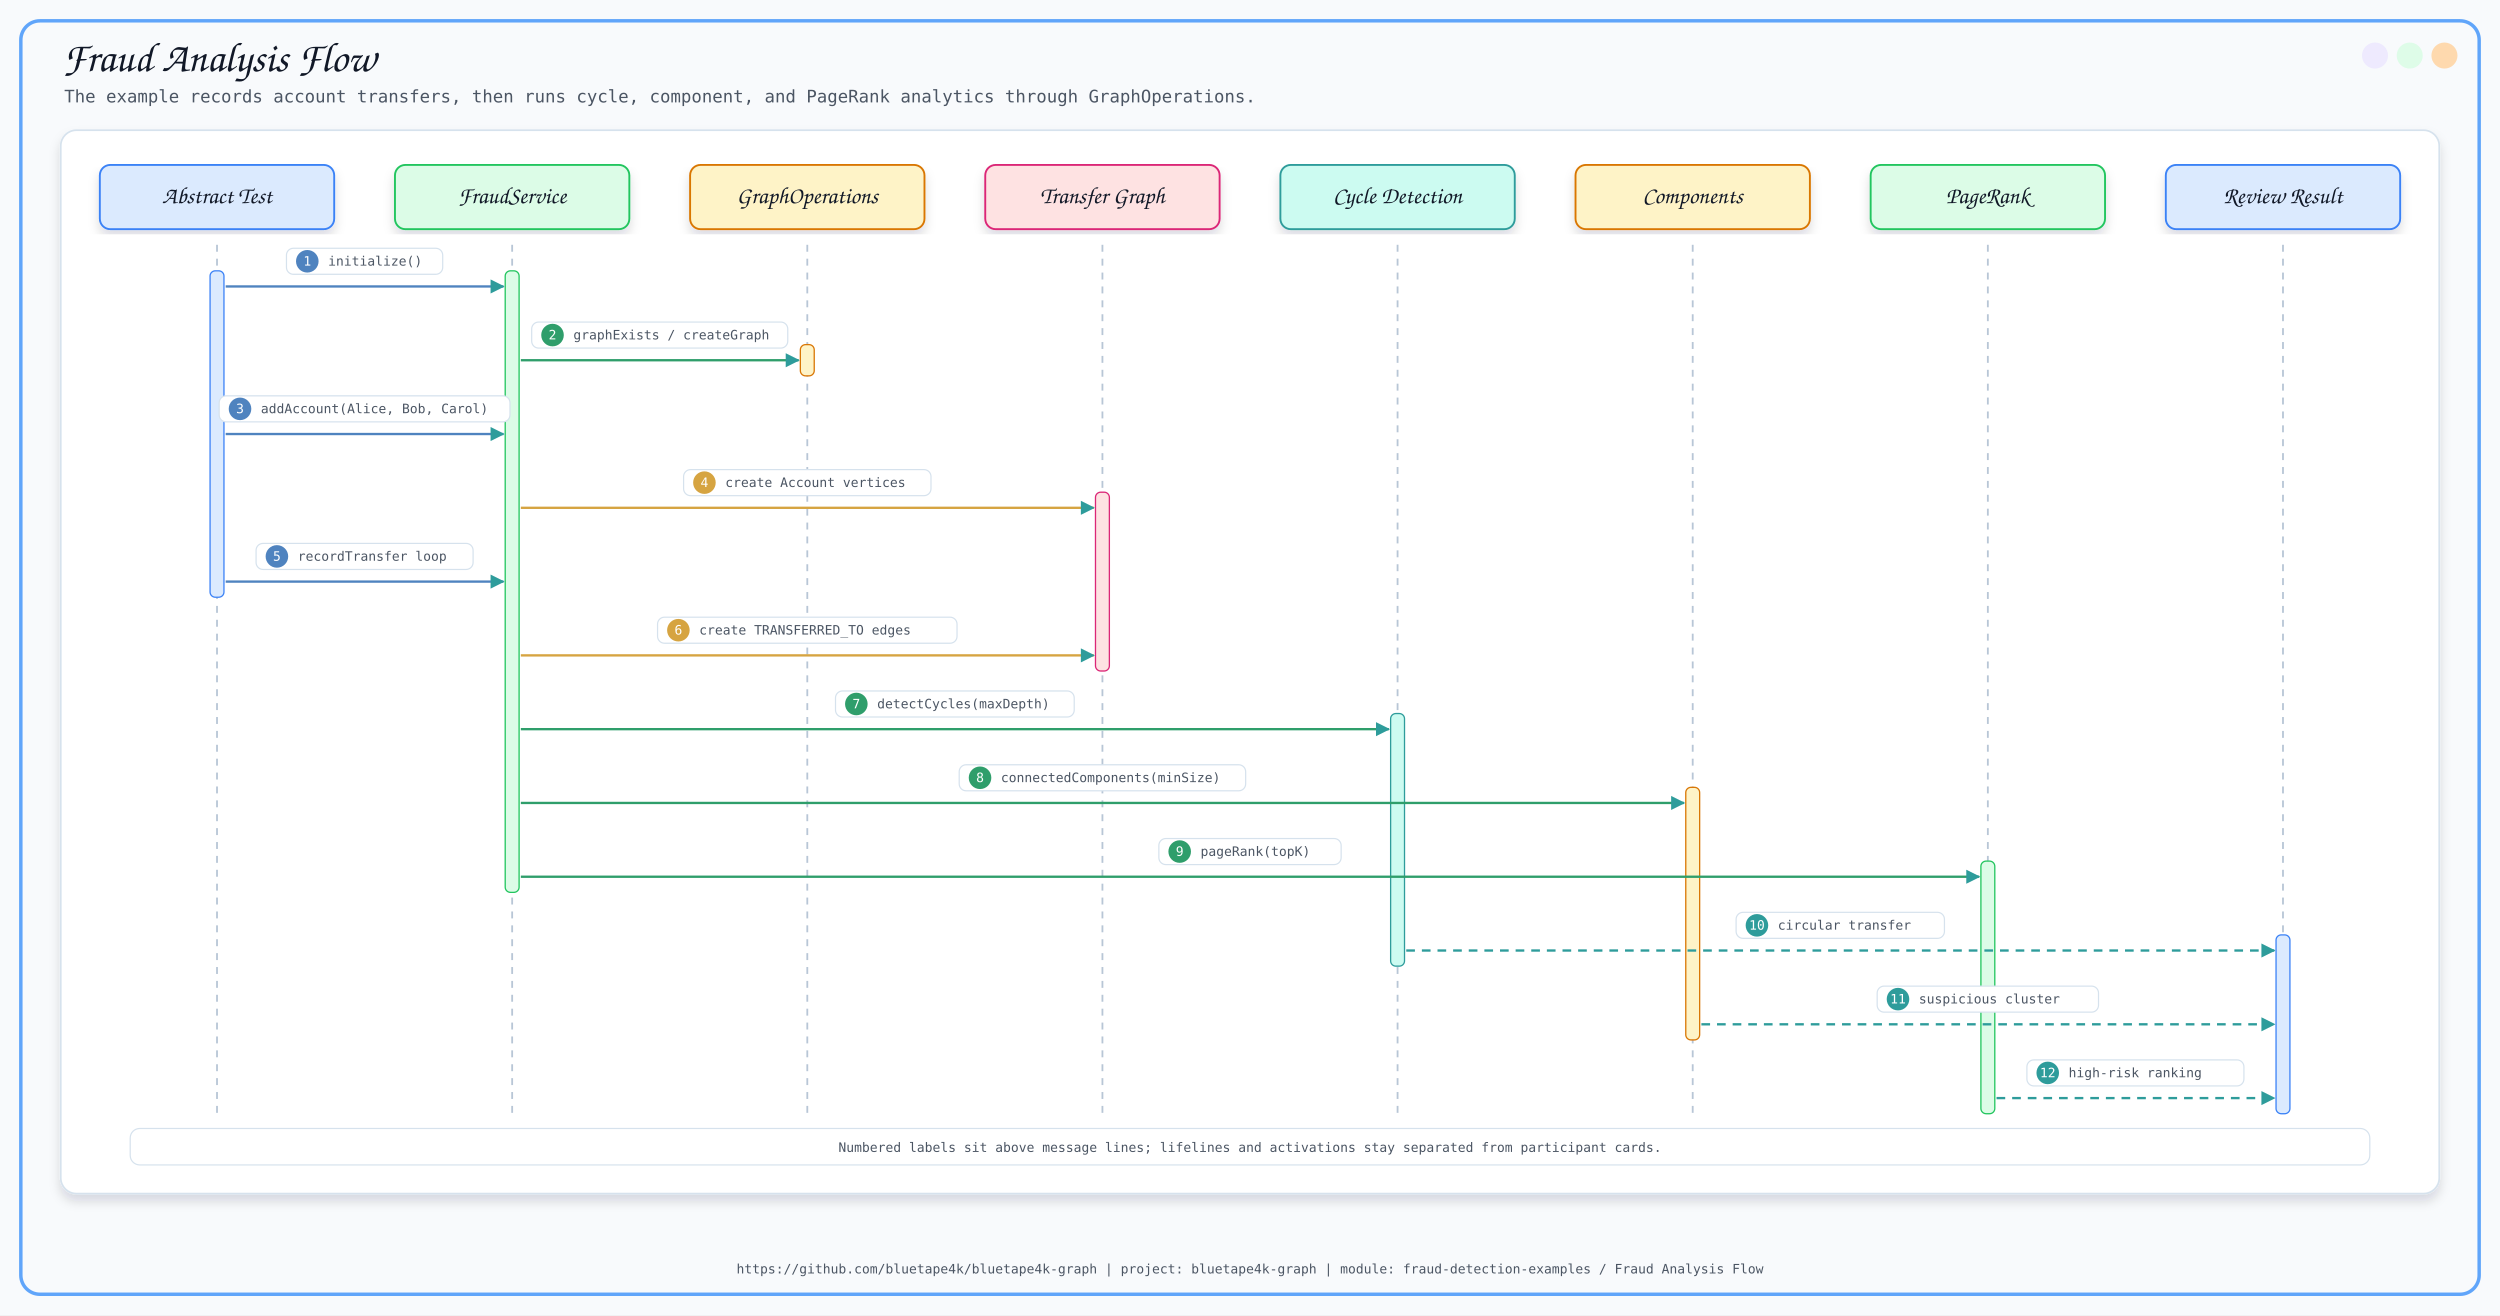
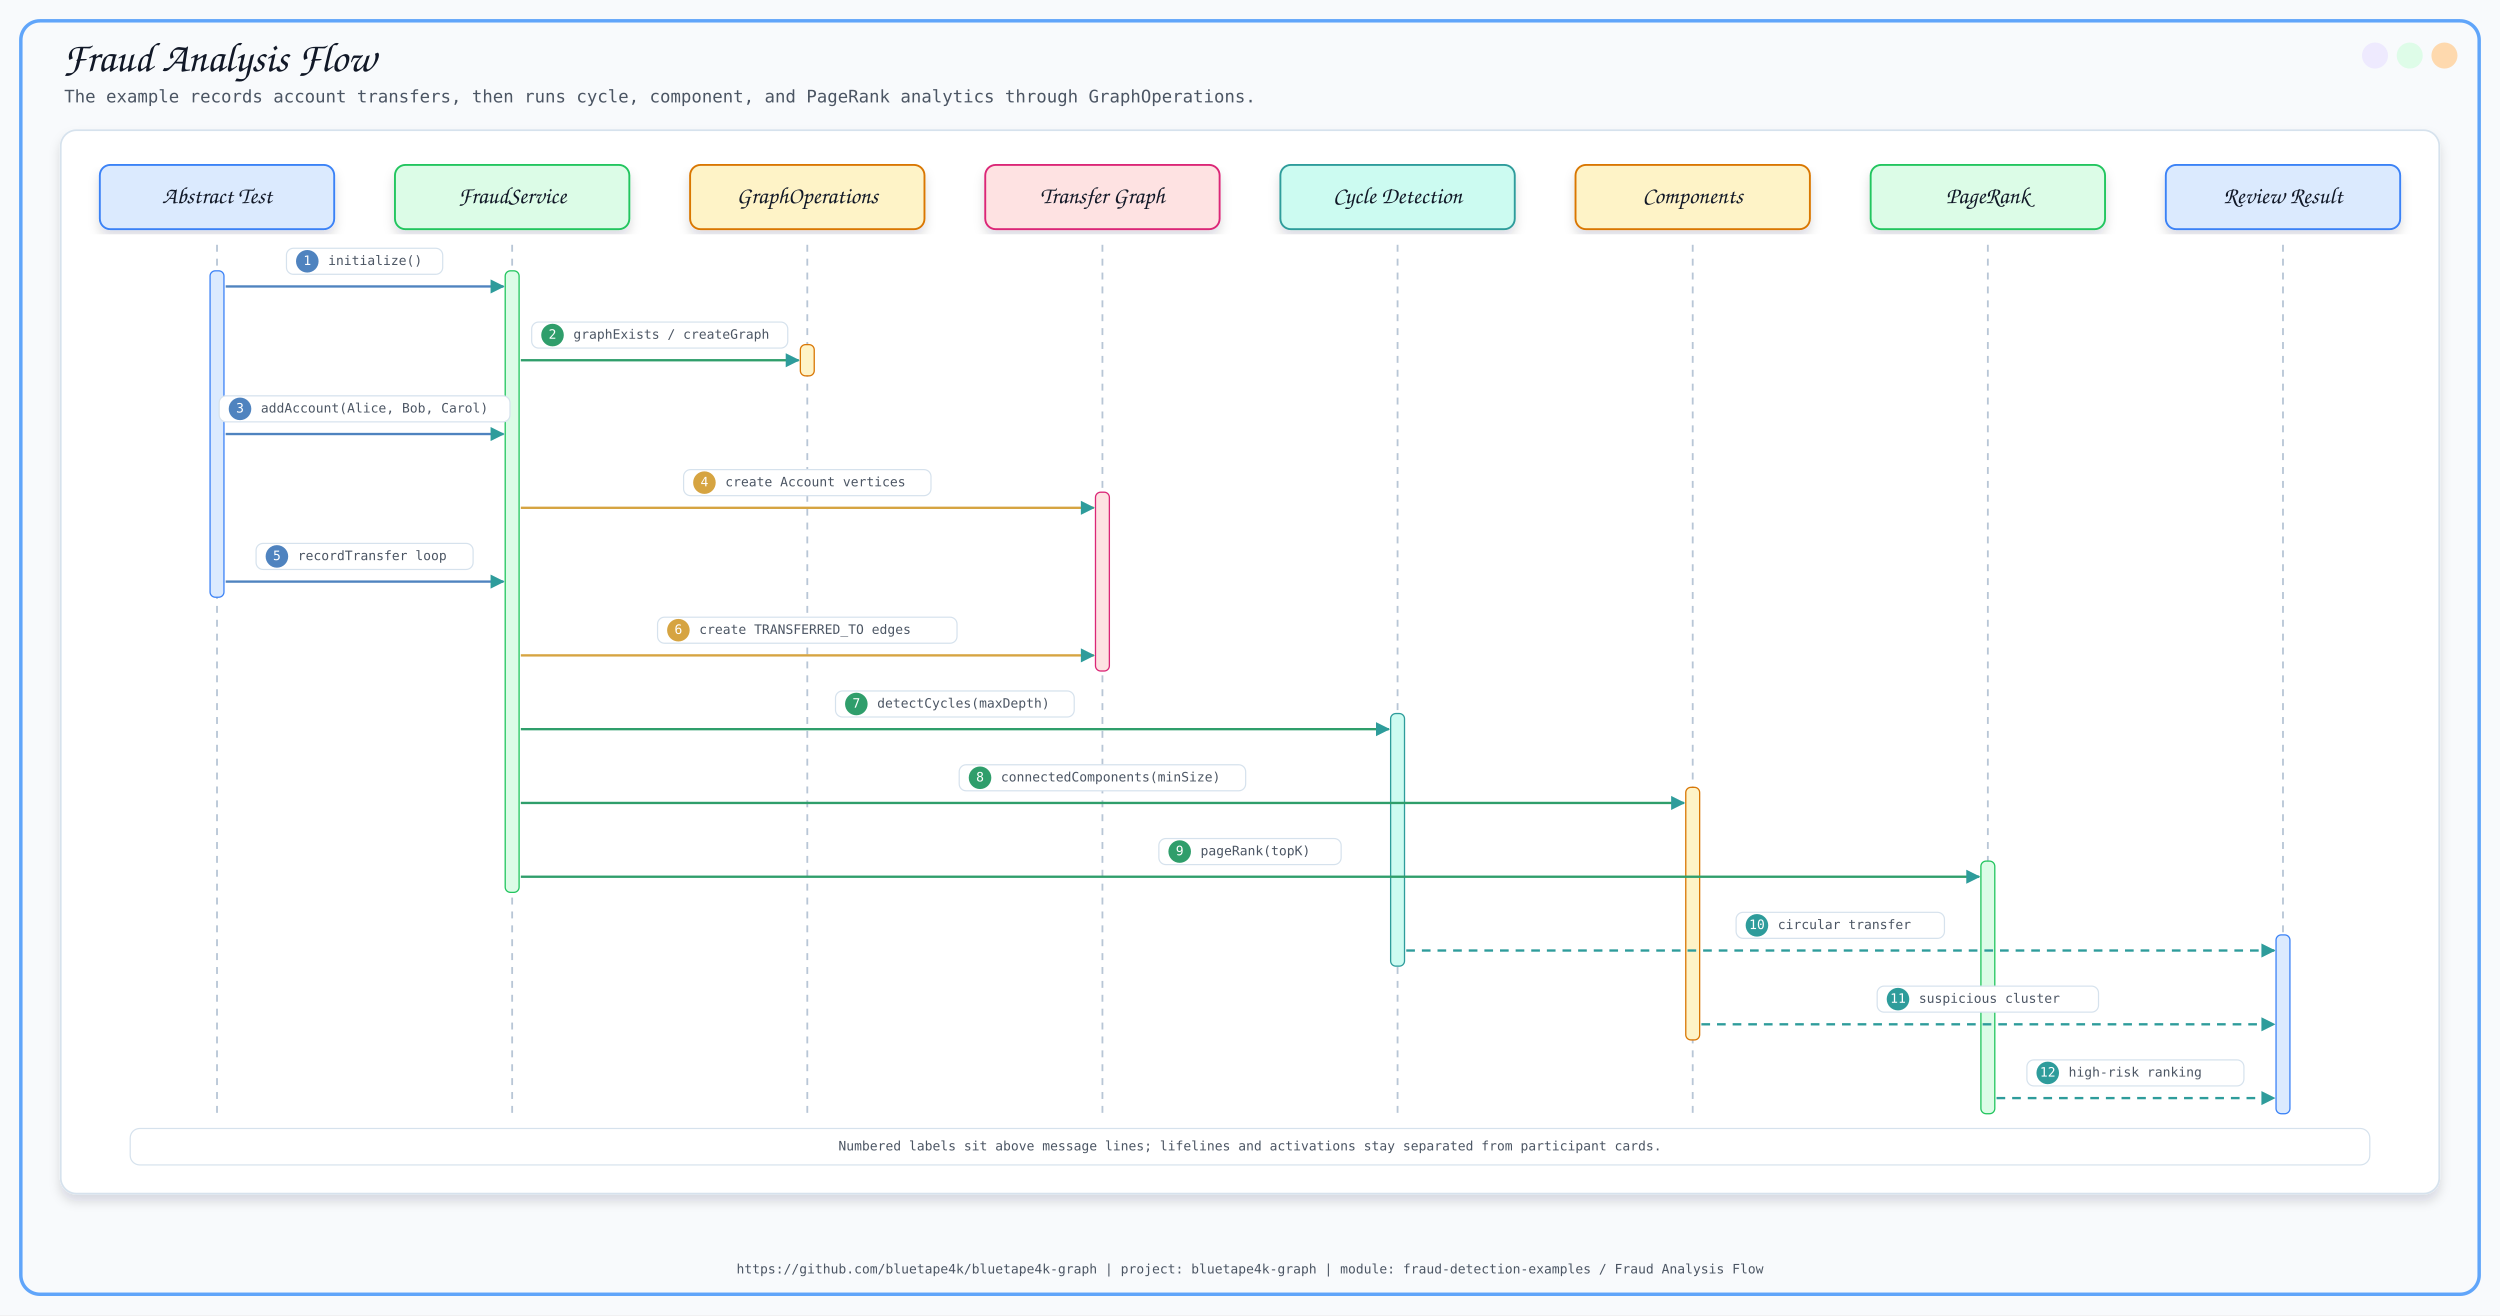
<svg xmlns="http://www.w3.org/2000/svg" width="2880" height="1515" viewBox="0 0 2880 1515">
  <defs>
    <filter id="softShadow" x="-8%" y="-8%" width="116%" height="116%">
      <feDropShadow dx="0" dy="8" stdDeviation="6" flood-color="#0F172A" flood-opacity="0.14" />
    </filter>
    <marker id="arrow" viewBox="0 0 10 10" refX="9" refY="5" markerWidth="8" markerHeight="8" orient="auto-start-reverse">
      <path d="M 0 0 L 10 5 L 0 10 z" fill="#2563EB" />
    </marker>
  </defs>
  <style>
      .title { font-family: 'Architects Daughter', cursive; font-size: 48px; fill: #111827; }
      .subtitle { font-family: 'Comic Mono', monospace; font-size: 20px; fill: #4B5563; }
      .label { font-family: 'Architects Daughter', cursive; font-size: 27px; fill: #111827; }
      .small { font-family: 'Comic Mono', monospace; font-size: 18px; fill: #374151; }
      .tiny { font-family: 'Comic Mono', monospace; font-size: 15px; fill: #4B5563; }
      .card { filter: url(#softShadow); }
      .line { stroke: #2563EB; stroke-width: 3; fill: none; marker-end: url(#arrow); }
      .thin { stroke: #60A5FA; stroke-width: 2; fill: none; marker-end: url(#arrow); }
      .dash { stroke: #64748B; stroke-width: 2; stroke-dasharray: 8 8; fill: none; marker-end: url(#arrow); }
    </style>
  <defs>
    <marker id="seqArrow" markerWidth="6" markerHeight="6" refX="5.5" refY="3" orient="auto" markerUnits="strokeWidth">
      <path d="M 0 0 L 6 3 L 0 6 z" fill="#2E9C9B" />
    </marker>
  </defs>
  <rect x="0" y="0" width="2880" height="1515" fill="#F8FAFC" />
  <rect x="24" y="24" width="2832" height="1467" rx="22" fill="none" stroke="#60A5FA" stroke-width="4" />
  <circle cx="2816" cy="64" r="15" fill="#FED7AA" opacity="0.95" />
  <circle cx="2776" cy="64" r="15" fill="#DCFCE7" opacity="0.95" />
  <circle cx="2736" cy="64" r="15" fill="#EDE9FE" opacity="0.95" />
  <text x="72" y="82" class="title">Fraud Analysis Flow</text>
  <text x="74" y="118" class="subtitle">The example records account transfers, then runs cycle, component, and PageRank analytics through GraphOperations.</text>
  <text x="1440.0" y="1467" text-anchor="middle" class="tiny">https://github.com/bluetape4k/bluetape4k-graph | project: bluetape4k-graph | module: fraud-detection-examples / Fraud Analysis Flow</text>
  <rect x="70" y="150" width="2740" height="1225" rx="18" fill="#FFFFFF" stroke="#D6E2ED" stroke-width="2" filter="url(#softShadow)" />
  <rect x="115.0" y="190" width="270" height="74" rx="12" fill="#DBEAFE" stroke="#3B82F6" stroke-width="2.2" filter="url(#softShadow)" />
-   <text x="250.0" y="227" text-anchor="middle" dominant-baseline="middle" class="label">Abstract Test</text>
+   <text x="250.0" y="227.0" text-anchor="middle" dominant-baseline="middle" class="label">Abstract Test</text>
  <line x1="250.0" y1="282" x2="250.0" y2="1283" stroke="#B8C6D6" stroke-width="2.1" stroke-dasharray="8 8" />
  <rect x="455.0" y="190" width="270" height="74" rx="12" fill="#DCFCE7" stroke="#22C55E" stroke-width="2.2" filter="url(#softShadow)" />
-   <text x="590.0" y="227" text-anchor="middle" dominant-baseline="middle" class="label">FraudService</text>
+   <text x="590.0" y="227.0" text-anchor="middle" dominant-baseline="middle" class="label">FraudService</text>
  <line x1="590.0" y1="282" x2="590.0" y2="1283" stroke="#B8C6D6" stroke-width="2.1" stroke-dasharray="8 8" />
  <rect x="795.0" y="190" width="270" height="74" rx="12" fill="#FEF3C7" stroke="#D97706" stroke-width="2.2" filter="url(#softShadow)" />
-   <text x="930.0" y="227" text-anchor="middle" dominant-baseline="middle" class="label">GraphOperations</text>
+   <text x="930.0" y="227.0" text-anchor="middle" dominant-baseline="middle" class="label">GraphOperations</text>
  <line x1="930.0" y1="282" x2="930.0" y2="1283" stroke="#B8C6D6" stroke-width="2.1" stroke-dasharray="8 8" />
  <rect x="1135.0" y="190" width="270" height="74" rx="12" fill="#FEE2E2" stroke="#DB2777" stroke-width="2.2" filter="url(#softShadow)" />
-   <text x="1270.0" y="227" text-anchor="middle" dominant-baseline="middle" class="label">Transfer Graph</text>
+   <text x="1270.0" y="227.0" text-anchor="middle" dominant-baseline="middle" class="label">Transfer Graph</text>
  <line x1="1270.0" y1="282" x2="1270.0" y2="1283" stroke="#B8C6D6" stroke-width="2.1" stroke-dasharray="8 8" />
  <rect x="1475.0" y="190" width="270" height="74" rx="12" fill="#CCFBF1" stroke="#2E9C9B" stroke-width="2.2" filter="url(#softShadow)" />
-   <text x="1610.0" y="227" text-anchor="middle" dominant-baseline="middle" class="label">Cycle Detection</text>
+   <text x="1610.0" y="227.0" text-anchor="middle" dominant-baseline="middle" class="label">Cycle Detection</text>
  <line x1="1610.0" y1="282" x2="1610.0" y2="1283" stroke="#B8C6D6" stroke-width="2.1" stroke-dasharray="8 8" />
  <rect x="1815.0" y="190" width="270" height="74" rx="12" fill="#FEF3C7" stroke="#D97706" stroke-width="2.2" filter="url(#softShadow)" />
-   <text x="1950.0" y="227" text-anchor="middle" dominant-baseline="middle" class="label">Components</text>
+   <text x="1950.0" y="227.0" text-anchor="middle" dominant-baseline="middle" class="label">Components</text>
  <line x1="1950.0" y1="282" x2="1950.0" y2="1283" stroke="#B8C6D6" stroke-width="2.1" stroke-dasharray="8 8" />
  <rect x="2155.0" y="190" width="270" height="74" rx="12" fill="#DCFCE7" stroke="#22C55E" stroke-width="2.2" filter="url(#softShadow)" />
-   <text x="2290.0" y="227" text-anchor="middle" dominant-baseline="middle" class="label">PageRank</text>
+   <text x="2290.0" y="227.0" text-anchor="middle" dominant-baseline="middle" class="label">PageRank</text>
  <line x1="2290.0" y1="282" x2="2290.0" y2="1283" stroke="#B8C6D6" stroke-width="2.1" stroke-dasharray="8 8" />
  <rect x="2495.0" y="190" width="270" height="74" rx="12" fill="#DBEAFE" stroke="#3B82F6" stroke-width="2.2" filter="url(#softShadow)" />
-   <text x="2630.0" y="227" text-anchor="middle" dominant-baseline="middle" class="label">Review Result</text>
+   <text x="2630.0" y="227.0" text-anchor="middle" dominant-baseline="middle" class="label">Review Result</text>
  <line x1="2630.0" y1="282" x2="2630.0" y2="1283" stroke="#B8C6D6" stroke-width="2.1" stroke-dasharray="8 8" />
  <rect x="242.0" y="312" width="16" height="376" rx="6" fill="#DBEAFE" stroke="#3B82F6" stroke-width="1.5" />
  <rect x="582.0" y="312" width="16" height="716" rx="6" fill="#DCFCE7" stroke="#22C55E" stroke-width="1.5" />
  <rect x="922.0" y="397" width="16" height="36" rx="6" fill="#FEF3C7" stroke="#D97706" stroke-width="1.5" />
  <rect x="1262.0" y="567" width="16" height="206" rx="6" fill="#FEE2E2" stroke="#DB2777" stroke-width="1.5" />
  <rect x="1602.0" y="822" width="16" height="291" rx="6" fill="#CCFBF1" stroke="#2E9C9B" stroke-width="1.5" />
  <rect x="1942.0" y="907" width="16" height="291" rx="6" fill="#FEF3C7" stroke="#D97706" stroke-width="1.5" />
  <rect x="2282.0" y="992" width="16" height="291" rx="6" fill="#DCFCE7" stroke="#22C55E" stroke-width="1.5" />
  <rect x="2622.0" y="1077" width="16" height="206" rx="6" fill="#DBEAFE" stroke="#3B82F6" stroke-width="1.5" />
  <line x1="260.0" y1="330" x2="580.0" y2="330" stroke="#4F83BF" stroke-width="2.7" marker-end="url(#seqArrow)" />
  <rect x="330.0" y="286" width="180" height="30" rx="8" fill="#FFFFFF" stroke="#D6E2ED" stroke-width="1.4" />
  <circle cx="354.0" cy="301" r="13" fill="#4F83BF" />
-   <text x="354.0" y="306" text-anchor="middle" class="tiny" style="fill:#FFFFFF">1</text>
-   <text x="378.0" y="306" class="tiny">initialize()</text>
+   <text x="354.0" y="301" text-anchor="middle" dominant-baseline="middle" class="tiny" style="fill:#FFFFFF">1</text>
+   <text x="378.0" y="301" dominant-baseline="middle" class="tiny">initialize()</text>
  <line x1="600.0" y1="415" x2="920.0" y2="415" stroke="#2F9E6B" stroke-width="2.7" marker-end="url(#seqArrow)" />
  <rect x="612.5" y="371" width="295" height="30" rx="8" fill="#FFFFFF" stroke="#D6E2ED" stroke-width="1.4" />
  <circle cx="636.5" cy="386" r="13" fill="#2F9E6B" />
-   <text x="636.5" y="391" text-anchor="middle" class="tiny" style="fill:#FFFFFF">2</text>
-   <text x="660.5" y="391" class="tiny">graphExists / createGraph</text>
+   <text x="636.5" y="386" text-anchor="middle" dominant-baseline="middle" class="tiny" style="fill:#FFFFFF">2</text>
+   <text x="660.5" y="386" dominant-baseline="middle" class="tiny">graphExists / createGraph</text>
  <line x1="260.0" y1="500" x2="580.0" y2="500" stroke="#4F83BF" stroke-width="2.7" marker-end="url(#seqArrow)" />
  <rect x="252.5" y="456" width="335" height="30" rx="8" fill="#FFFFFF" stroke="#D6E2ED" stroke-width="1.4" />
  <circle cx="276.5" cy="471" r="13" fill="#4F83BF" />
-   <text x="276.5" y="476" text-anchor="middle" class="tiny" style="fill:#FFFFFF">3</text>
-   <text x="300.5" y="476" class="tiny">addAccount(Alice, Bob, Carol)</text>
+   <text x="276.5" y="471" text-anchor="middle" dominant-baseline="middle" class="tiny" style="fill:#FFFFFF">3</text>
+   <text x="300.5" y="471" dominant-baseline="middle" class="tiny">addAccount(Alice, Bob, Carol)</text>
  <line x1="600.0" y1="585" x2="1260.0" y2="585" stroke="#D6A441" stroke-width="2.7" marker-end="url(#seqArrow)" />
  <rect x="787.5" y="541" width="285" height="30" rx="8" fill="#FFFFFF" stroke="#D6E2ED" stroke-width="1.4" />
  <circle cx="811.5" cy="556" r="13" fill="#D6A441" />
-   <text x="811.5" y="561" text-anchor="middle" class="tiny" style="fill:#FFFFFF">4</text>
-   <text x="835.5" y="561" class="tiny">create Account vertices</text>
+   <text x="811.5" y="556" text-anchor="middle" dominant-baseline="middle" class="tiny" style="fill:#FFFFFF">4</text>
+   <text x="835.5" y="556" dominant-baseline="middle" class="tiny">create Account vertices</text>
  <line x1="260.0" y1="670" x2="580.0" y2="670" stroke="#4F83BF" stroke-width="2.7" marker-end="url(#seqArrow)" />
  <rect x="295.0" y="626" width="250" height="30" rx="8" fill="#FFFFFF" stroke="#D6E2ED" stroke-width="1.4" />
  <circle cx="319.0" cy="641" r="13" fill="#4F83BF" />
-   <text x="319.0" y="646" text-anchor="middle" class="tiny" style="fill:#FFFFFF">5</text>
-   <text x="343.0" y="646" class="tiny">recordTransfer loop</text>
+   <text x="319.0" y="641" text-anchor="middle" dominant-baseline="middle" class="tiny" style="fill:#FFFFFF">5</text>
+   <text x="343.0" y="641" dominant-baseline="middle" class="tiny">recordTransfer loop</text>
  <line x1="600.0" y1="755" x2="1260.0" y2="755" stroke="#D6A441" stroke-width="2.7" marker-end="url(#seqArrow)" />
  <rect x="757.5" y="711" width="345" height="30" rx="8" fill="#FFFFFF" stroke="#D6E2ED" stroke-width="1.4" />
  <circle cx="781.5" cy="726" r="13" fill="#D6A441" />
-   <text x="781.5" y="731" text-anchor="middle" class="tiny" style="fill:#FFFFFF">6</text>
-   <text x="805.5" y="731" class="tiny">create TRANSFERRED_TO edges</text>
+   <text x="781.5" y="726" text-anchor="middle" dominant-baseline="middle" class="tiny" style="fill:#FFFFFF">6</text>
+   <text x="805.5" y="726" dominant-baseline="middle" class="tiny">create TRANSFERRED_TO edges</text>
  <line x1="600.0" y1="840" x2="1600.0" y2="840" stroke="#2F9E6B" stroke-width="2.7" marker-end="url(#seqArrow)" />
  <rect x="962.5" y="796" width="275" height="30" rx="8" fill="#FFFFFF" stroke="#D6E2ED" stroke-width="1.4" />
  <circle cx="986.5" cy="811" r="13" fill="#2F9E6B" />
-   <text x="986.5" y="816" text-anchor="middle" class="tiny" style="fill:#FFFFFF">7</text>
-   <text x="1010.5" y="816" class="tiny">detectCycles(maxDepth)</text>
+   <text x="986.5" y="811" text-anchor="middle" dominant-baseline="middle" class="tiny" style="fill:#FFFFFF">7</text>
+   <text x="1010.5" y="811" dominant-baseline="middle" class="tiny">detectCycles(maxDepth)</text>
  <line x1="600.0" y1="925" x2="1940.0" y2="925" stroke="#2F9E6B" stroke-width="2.7" marker-end="url(#seqArrow)" />
  <rect x="1105.0" y="881" width="330" height="30" rx="8" fill="#FFFFFF" stroke="#D6E2ED" stroke-width="1.4" />
  <circle cx="1129.0" cy="896" r="13" fill="#2F9E6B" />
-   <text x="1129.0" y="901" text-anchor="middle" class="tiny" style="fill:#FFFFFF">8</text>
-   <text x="1153.0" y="901" class="tiny">connectedComponents(minSize)</text>
+   <text x="1129.0" y="896" text-anchor="middle" dominant-baseline="middle" class="tiny" style="fill:#FFFFFF">8</text>
+   <text x="1153.0" y="896" dominant-baseline="middle" class="tiny">connectedComponents(minSize)</text>
  <line x1="600.0" y1="1010" x2="2280.0" y2="1010" stroke="#2F9E6B" stroke-width="2.7" marker-end="url(#seqArrow)" />
  <rect x="1335.0" y="966" width="210" height="30" rx="8" fill="#FFFFFF" stroke="#D6E2ED" stroke-width="1.4" />
  <circle cx="1359.0" cy="981" r="13" fill="#2F9E6B" />
-   <text x="1359.0" y="986" text-anchor="middle" class="tiny" style="fill:#FFFFFF">9</text>
-   <text x="1383.0" y="986" class="tiny">pageRank(topK)</text>
+   <text x="1359.0" y="981" text-anchor="middle" dominant-baseline="middle" class="tiny" style="fill:#FFFFFF">9</text>
+   <text x="1383.0" y="981" dominant-baseline="middle" class="tiny">pageRank(topK)</text>
  <line x1="1620.0" y1="1095" x2="2620.0" y2="1095" stroke="#2E9C9B" stroke-width="2.7" stroke-dasharray="10 8" marker-end="url(#seqArrow)" />
  <rect x="2000.0" y="1051" width="240" height="30" rx="8" fill="#FFFFFF" stroke="#D6E2ED" stroke-width="1.4" />
  <circle cx="2024.0" cy="1066" r="13" fill="#2E9C9B" />
-   <text x="2024.0" y="1071" text-anchor="middle" class="tiny" style="fill:#FFFFFF">10</text>
-   <text x="2048.0" y="1071" class="tiny">circular transfer</text>
+   <text x="2024.0" y="1066" text-anchor="middle" dominant-baseline="middle" class="tiny" style="fill:#FFFFFF">10</text>
+   <text x="2048.0" y="1066" dominant-baseline="middle" class="tiny">circular transfer</text>
  <line x1="1960.0" y1="1180" x2="2620.0" y2="1180" stroke="#2E9C9B" stroke-width="2.7" stroke-dasharray="10 8" marker-end="url(#seqArrow)" />
  <rect x="2162.5" y="1136" width="255" height="30" rx="8" fill="#FFFFFF" stroke="#D6E2ED" stroke-width="1.4" />
  <circle cx="2186.5" cy="1151" r="13" fill="#2E9C9B" />
-   <text x="2186.5" y="1156" text-anchor="middle" class="tiny" style="fill:#FFFFFF">11</text>
-   <text x="2210.5" y="1156" class="tiny">suspicious cluster</text>
+   <text x="2186.5" y="1151" text-anchor="middle" dominant-baseline="middle" class="tiny" style="fill:#FFFFFF">11</text>
+   <text x="2210.5" y="1151" dominant-baseline="middle" class="tiny">suspicious cluster</text>
  <line x1="2300.0" y1="1265" x2="2620.0" y2="1265" stroke="#2E9C9B" stroke-width="2.7" stroke-dasharray="10 8" marker-end="url(#seqArrow)" />
  <rect x="2335.0" y="1221" width="250" height="30" rx="8" fill="#FFFFFF" stroke="#D6E2ED" stroke-width="1.4" />
  <circle cx="2359.0" cy="1236" r="13" fill="#2E9C9B" />
-   <text x="2359.0" y="1241" text-anchor="middle" class="tiny" style="fill:#FFFFFF">12</text>
-   <text x="2383.0" y="1241" class="tiny">high-risk ranking</text>
+   <text x="2359.0" y="1236" text-anchor="middle" dominant-baseline="middle" class="tiny" style="fill:#FFFFFF">12</text>
+   <text x="2383.0" y="1236" dominant-baseline="middle" class="tiny">high-risk ranking</text>
  <rect x="150" y="1300" width="2580" height="42" rx="11" fill="#FFFFFF" stroke="#D6E2ED" stroke-width="1.4" />
-   <text x="1440.0" y="1327" text-anchor="middle" class="tiny">Numbered labels sit above message lines; lifelines and activations stay separated from participant cards.</text>
+   <text x="1440.0" y="1321" text-anchor="middle" dominant-baseline="middle" class="tiny">Numbered labels sit above message lines; lifelines and activations stay separated from participant cards.</text>
</svg>
